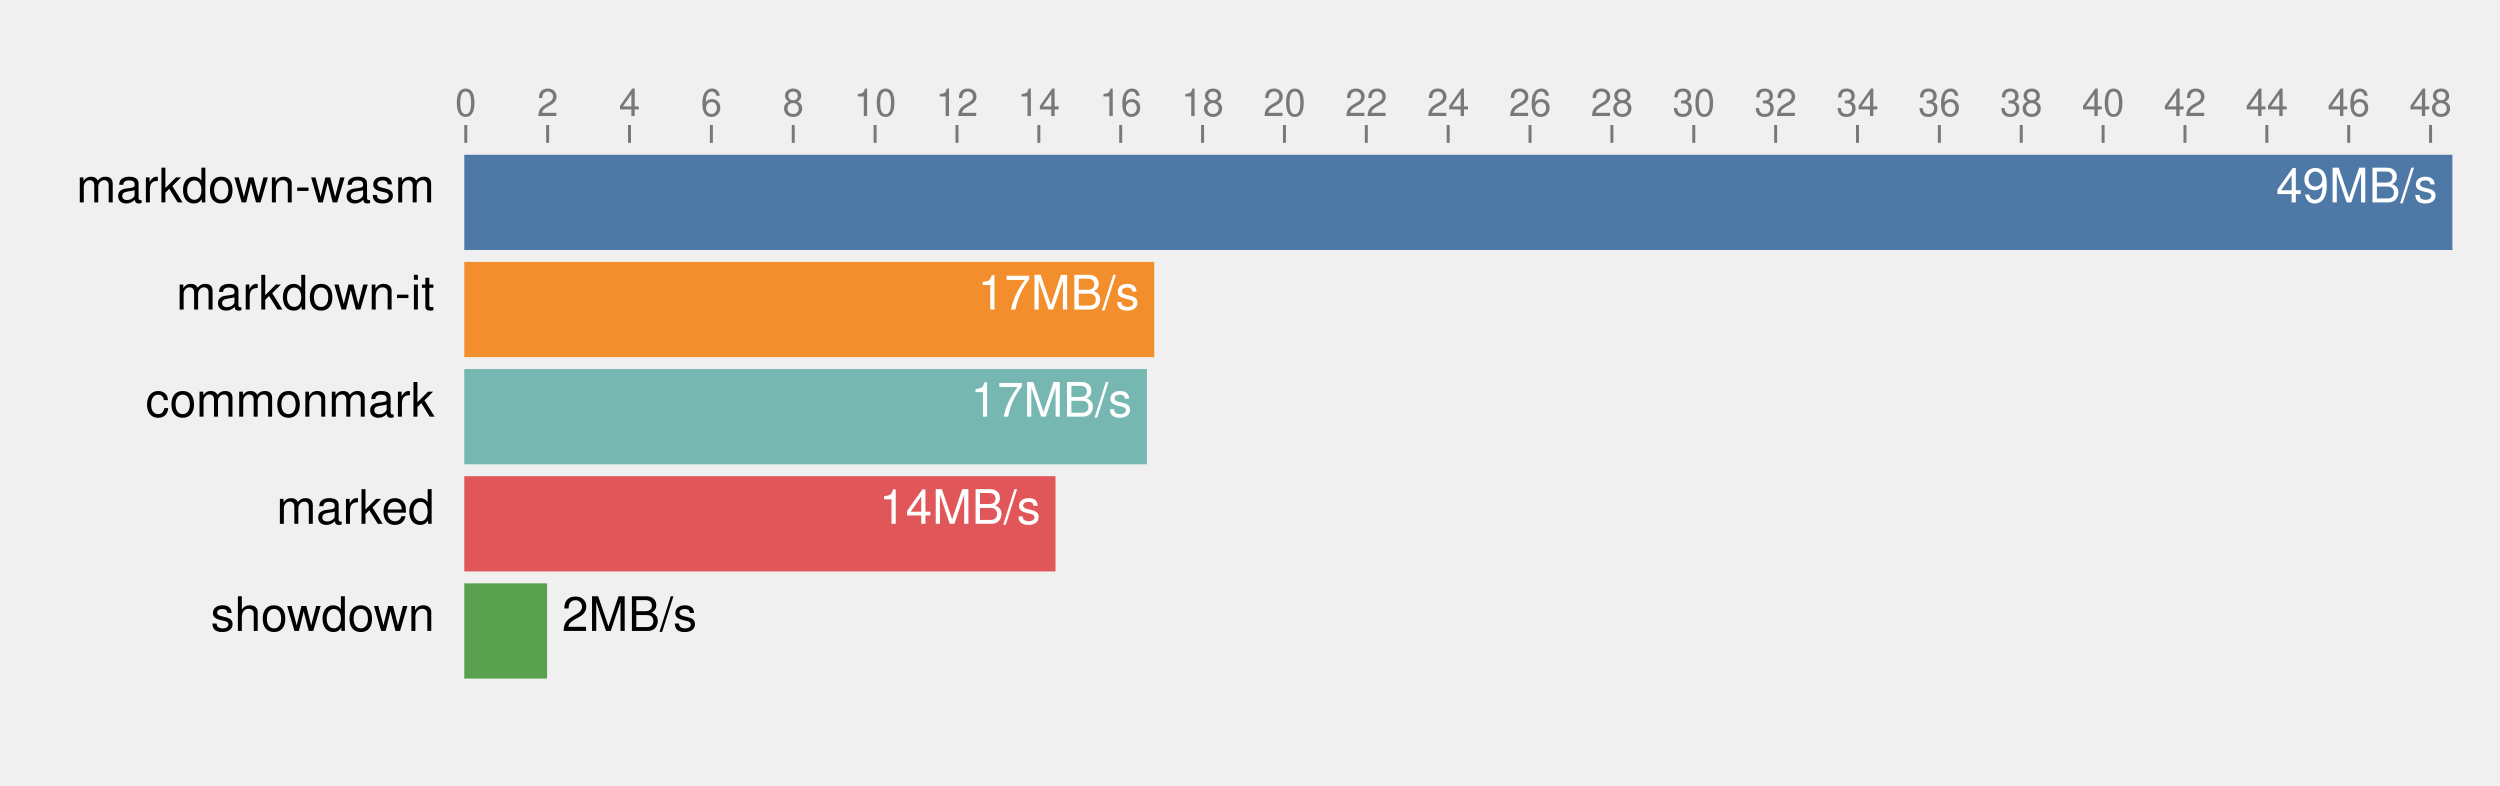
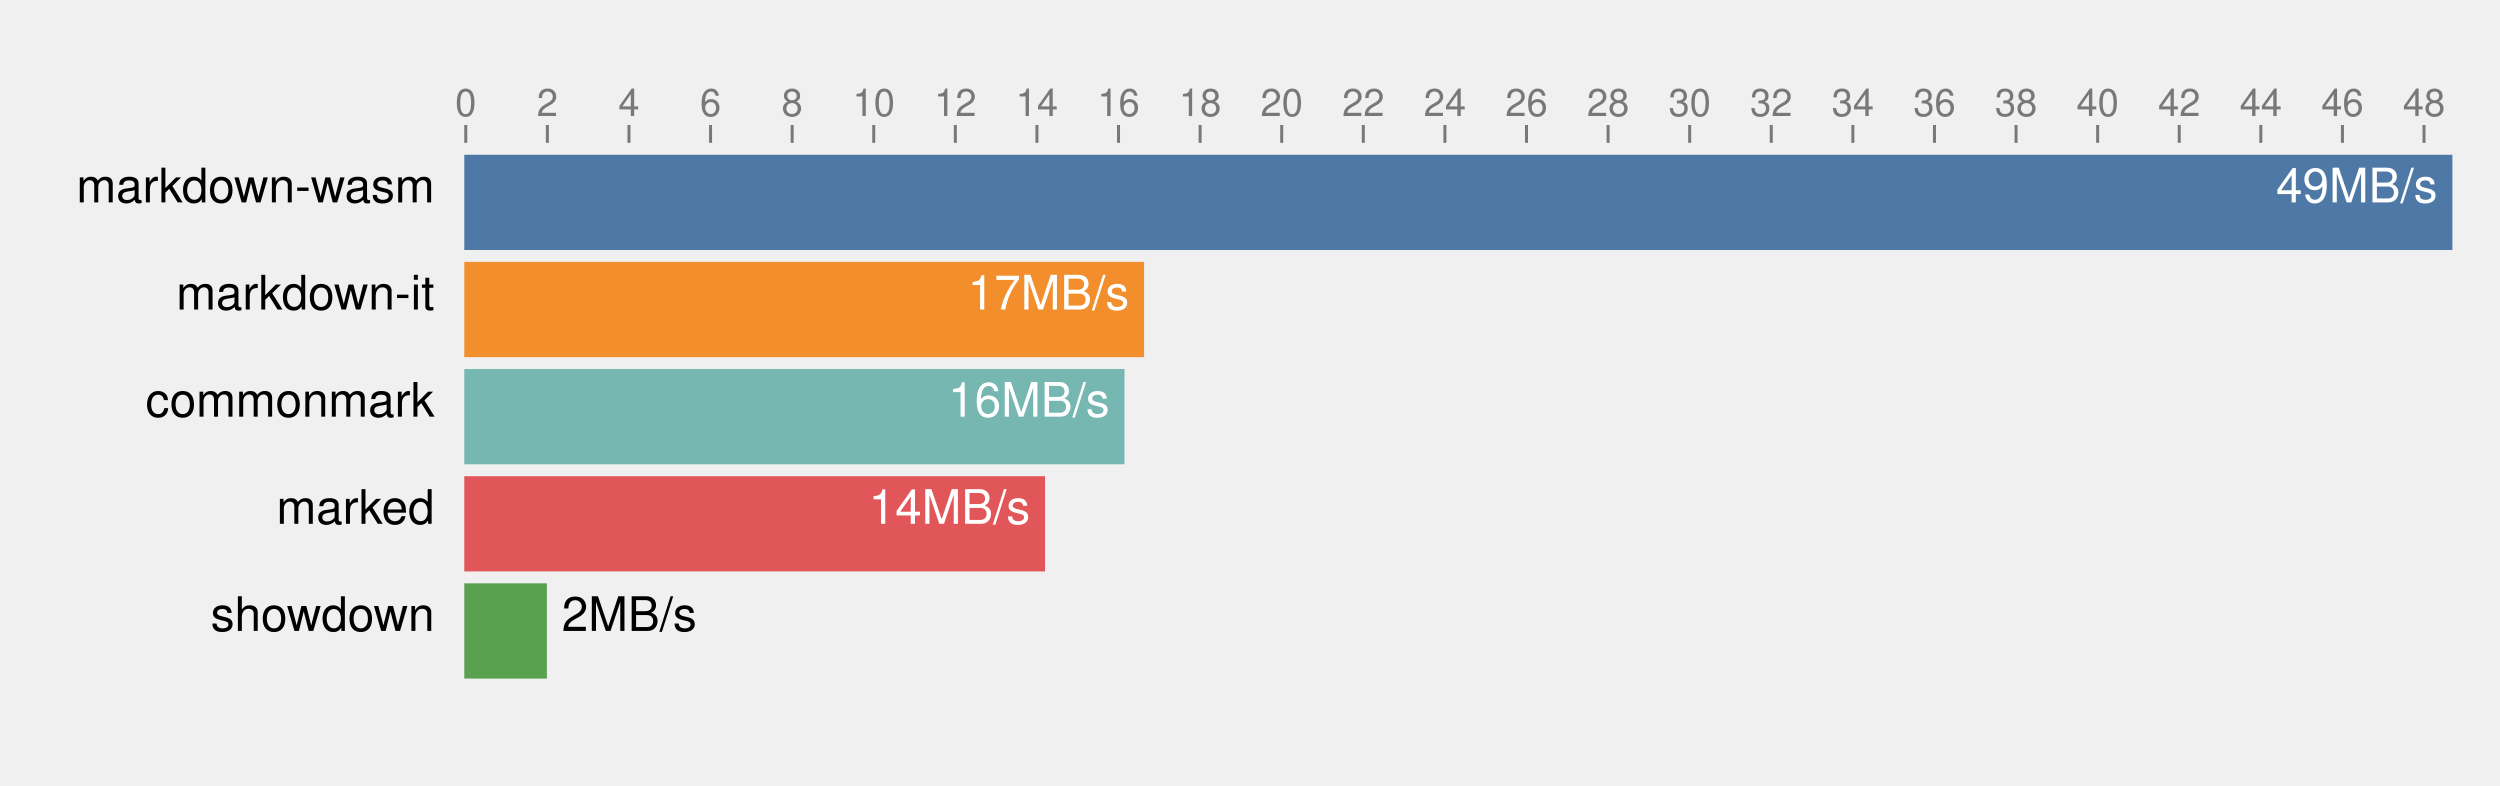
<svg xmlns="http://www.w3.org/2000/svg" width="840" height="264" font-family="-apple-system,BlinkMacSystemFont,&quot;Segoe UI&quot;,Helvetica,Arial,sans-serif" font-size="16">
  <g text-anchor="end" font-weight="500">
    <text alignment-baseline="central" x="156" y="68" dx="-10">markdown-wasm</text>
    <text alignment-baseline="central" x="156" y="104" dx="-10">markdown-it</text>
    <text alignment-baseline="central" x="156" y="140" dx="-10">commonmark</text>
    <text alignment-baseline="central" x="156" y="176" dx="-10">marked</text>
    <text alignment-baseline="central" x="156" y="212" dx="-10">showdown</text>
  </g>
  <path fill="#4e79a7" d="M156 52h668v32H156z" />
-   <path fill="#f28e2c" d="M156 88h231.83v32H156z" />
-   <path fill="#76b7b2" d="M156 124h229.363v32H156z" />
-   <path fill="#e15759" d="M156 160h198.648v32H156z" />
-   <path fill="#59a14f" d="M156 196h27.83v32H156z" />
+   <path fill="#f28e2c" d="M156 88h228.408v32H156z" />
+   <path fill="#76b7b2" d="M156 124h221.835v32H156z" />
+   <path fill="#e15759" d="M156 160h195.134v32H156z" />
+   <path fill="#59a14f" d="M156 196h27.755v32H156z" />
  <g fill="#fff" text-anchor="end" font-weight="500">
    <text x="824" y="68" alignment-baseline="central" dx="-5">49MB/s</text>
-     <text x="387.83" y="104" alignment-baseline="central" dx="-5">17MB/s</text>
-     <text x="385.363" y="140" alignment-baseline="central" dx="-5">17MB/s</text>
-     <text x="354.648" y="176" alignment-baseline="central" dx="-5">14MB/s</text>
-     <text x="183.83" y="212" alignment-baseline="central" dx="5" fill="#000" text-anchor="start">2MB/s</text>
+     <text x="384.408" y="104" alignment-baseline="central" dx="-5">17MB/s</text>
+     <text x="377.835" y="140" alignment-baseline="central" dx="-5">16MB/s</text>
+     <text x="351.134" y="176" alignment-baseline="central" dx="-5">14MB/s</text>
+     <text x="183.755" y="212" alignment-baseline="central" dx="5" fill="#000" text-anchor="start">2MB/s</text>
  </g>
  <g fill="none" font-size="12.8" text-anchor="middle" opacity=".5">
    <g class="tick">
      <path stroke="currentColor" d="M156.5 48v-6" />
      <text fill="currentColor" y="-9" dy="0em" transform="translate(156.5 48)">0</text>
    </g>
    <g class="tick">
-       <path stroke="currentColor" d="M184.007 48v-6" />
-       <text fill="currentColor" y="-9" dy="0em" transform="translate(184.007 48)">2</text>
+       <path stroke="currentColor" d="M183.915 48v-6" />
+       <text fill="currentColor" y="-9" dy="0em" transform="translate(183.915 48)">2</text>
    </g>
    <g class="tick">
-       <path stroke="currentColor" d="M211.515 48v-6" />
-       <text fill="currentColor" y="-9" dy="0em" transform="translate(211.515 48)">4</text>
+       <path stroke="currentColor" d="M211.331 48v-6" />
+       <text fill="currentColor" y="-9" dy="0em" transform="translate(211.331 48)">4</text>
    </g>
    <g class="tick">
-       <path stroke="currentColor" d="M239.022 48v-6" />
-       <text fill="currentColor" y="-9" dy="0em" transform="translate(239.022 48)">6</text>
+       <path stroke="currentColor" d="M238.746 48v-6" />
+       <text fill="currentColor" y="-9" dy="0em" transform="translate(238.746 48)">6</text>
    </g>
    <g class="tick">
-       <path stroke="currentColor" d="M266.529 48v-6" />
-       <text fill="currentColor" y="-9" dy="0em" transform="translate(266.529 48)">8</text>
+       <path stroke="currentColor" d="M266.162 48v-6" />
+       <text fill="currentColor" y="-9" dy="0em" transform="translate(266.162 48)">8</text>
    </g>
    <g class="tick">
-       <path stroke="currentColor" d="M294.036 48v-6" />
-       <text fill="currentColor" y="-9" dy="0em" transform="translate(294.036 48)">10</text>
+       <path stroke="currentColor" d="M293.577 48v-6" />
+       <text fill="currentColor" y="-9" dy="0em" transform="translate(293.577 48)">10</text>
    </g>
    <g class="tick">
-       <path stroke="currentColor" d="M321.544 48v-6" />
-       <text fill="currentColor" y="-9" dy="0em" transform="translate(321.544 48)">12</text>
+       <path stroke="currentColor" d="M320.993 48v-6" />
+       <text fill="currentColor" y="-9" dy="0em" transform="translate(320.993 48)">12</text>
    </g>
    <g class="tick">
-       <path stroke="currentColor" d="M349.05 48v-6" />
-       <text fill="currentColor" y="-9" dy="0em" transform="translate(349.05 48)">14</text>
+       <path stroke="currentColor" d="M348.408 48v-6" />
+       <text fill="currentColor" y="-9" dy="0em" transform="translate(348.408 48)">14</text>
    </g>
    <g class="tick">
-       <path stroke="currentColor" d="M376.558 48v-6" />
-       <text fill="currentColor" y="-9" dy="0em" transform="translate(376.558 48)">16</text>
+       <path stroke="currentColor" d="M375.824 48v-6" />
+       <text fill="currentColor" y="-9" dy="0em" transform="translate(375.824 48)">16</text>
    </g>
    <g class="tick">
-       <path stroke="currentColor" d="M404.065 48v-6" />
-       <text fill="currentColor" y="-9" dy="0em" transform="translate(404.065 48)">18</text>
+       <path stroke="currentColor" d="M403.24 48v-6" />
+       <text fill="currentColor" y="-9" dy="0em" transform="translate(403.24 48)">18</text>
    </g>
    <g class="tick">
-       <path stroke="currentColor" d="M431.573 48v-6" />
-       <text fill="currentColor" y="-9" dy="0em" transform="translate(431.573 48)">20</text>
+       <path stroke="currentColor" d="M430.655 48v-6" />
+       <text fill="currentColor" y="-9" dy="0em" transform="translate(430.655 48)">20</text>
    </g>
    <g class="tick">
-       <path stroke="currentColor" d="M459.08 48v-6" />
-       <text fill="currentColor" y="-9" dy="0em" transform="translate(459.08 48)">22</text>
+       <path stroke="currentColor" d="M458.07 48v-6" />
+       <text fill="currentColor" y="-9" dy="0em" transform="translate(458.07 48)">22</text>
    </g>
    <g class="tick">
-       <path stroke="currentColor" d="M486.587 48v-6" />
-       <text fill="currentColor" y="-9" dy="0em" transform="translate(486.587 48)">24</text>
+       <path stroke="currentColor" d="M485.486 48v-6" />
+       <text fill="currentColor" y="-9" dy="0em" transform="translate(485.486 48)">24</text>
    </g>
    <g class="tick">
-       <path stroke="currentColor" d="M514.094 48v-6" />
-       <text fill="currentColor" y="-9" dy="0em" transform="translate(514.094 48)">26</text>
+       <path stroke="currentColor" d="M512.901 48v-6" />
+       <text fill="currentColor" y="-9" dy="0em" transform="translate(512.901 48)">26</text>
    </g>
    <g class="tick">
-       <path stroke="currentColor" d="M541.602 48v-6" />
-       <text fill="currentColor" y="-9" dy="0em" transform="translate(541.602 48)">28</text>
+       <path stroke="currentColor" d="M540.317 48v-6" />
+       <text fill="currentColor" y="-9" dy="0em" transform="translate(540.317 48)">28</text>
    </g>
    <g class="tick">
-       <path stroke="currentColor" d="M569.109 48v-6" />
-       <text fill="currentColor" y="-9" dy="0em" transform="translate(569.109 48)">30</text>
+       <path stroke="currentColor" d="M567.732 48v-6" />
+       <text fill="currentColor" y="-9" dy="0em" transform="translate(567.732 48)">30</text>
    </g>
    <g class="tick">
-       <path stroke="currentColor" d="M596.616 48v-6" />
-       <text fill="currentColor" y="-9" dy="0em" transform="translate(596.616 48)">32</text>
+       <path stroke="currentColor" d="M595.148 48v-6" />
+       <text fill="currentColor" y="-9" dy="0em" transform="translate(595.148 48)">32</text>
    </g>
    <g class="tick">
-       <path stroke="currentColor" d="M624.123 48v-6" />
-       <text fill="currentColor" y="-9" dy="0em" transform="translate(624.123 48)">34</text>
+       <path stroke="currentColor" d="M622.563 48v-6" />
+       <text fill="currentColor" y="-9" dy="0em" transform="translate(622.563 48)">34</text>
    </g>
    <g class="tick">
-       <path stroke="currentColor" d="M651.63 48v-6" />
-       <text fill="currentColor" y="-9" dy="0em" transform="translate(651.63 48)">36</text>
+       <path stroke="currentColor" d="M649.979 48v-6" />
+       <text fill="currentColor" y="-9" dy="0em" transform="translate(649.979 48)">36</text>
    </g>
    <g class="tick">
-       <path stroke="currentColor" d="M679.138 48v-6" />
-       <text fill="currentColor" y="-9" dy="0em" transform="translate(679.138 48)">38</text>
+       <path stroke="currentColor" d="M677.394 48v-6" />
+       <text fill="currentColor" y="-9" dy="0em" transform="translate(677.394 48)">38</text>
    </g>
    <g class="tick">
-       <path stroke="currentColor" d="M706.645 48v-6" />
-       <text fill="currentColor" y="-9" dy="0em" transform="translate(706.645 48)">40</text>
+       <path stroke="currentColor" d="M704.81 48v-6" />
+       <text fill="currentColor" y="-9" dy="0em" transform="translate(704.81 48)">40</text>
    </g>
    <g class="tick">
-       <path stroke="currentColor" d="M734.152 48v-6" />
-       <text fill="currentColor" y="-9" dy="0em" transform="translate(734.152 48)">42</text>
+       <path stroke="currentColor" d="M732.225 48v-6" />
+       <text fill="currentColor" y="-9" dy="0em" transform="translate(732.225 48)">42</text>
    </g>
    <g class="tick">
-       <path stroke="currentColor" d="M761.66 48v-6" />
-       <text fill="currentColor" y="-9" dy="0em" transform="translate(761.66 48)">44</text>
+       <path stroke="currentColor" d="M759.64 48v-6" />
+       <text fill="currentColor" y="-9" dy="0em" transform="translate(759.64 48)">44</text>
    </g>
    <g class="tick">
-       <path stroke="currentColor" d="M789.167 48v-6" />
-       <text fill="currentColor" y="-9" dy="0em" transform="translate(789.167 48)">46</text>
+       <path stroke="currentColor" d="M787.056 48v-6" />
+       <text fill="currentColor" y="-9" dy="0em" transform="translate(787.056 48)">46</text>
    </g>
    <g class="tick">
-       <path stroke="currentColor" d="M816.674 48v-6" />
-       <text fill="currentColor" y="-9" dy="0em" transform="translate(816.674 48)">48</text>
+       <path stroke="currentColor" d="M814.471 48v-6" />
+       <text fill="currentColor" y="-9" dy="0em" transform="translate(814.471 48)">48</text>
    </g>
  </g>
</svg>
